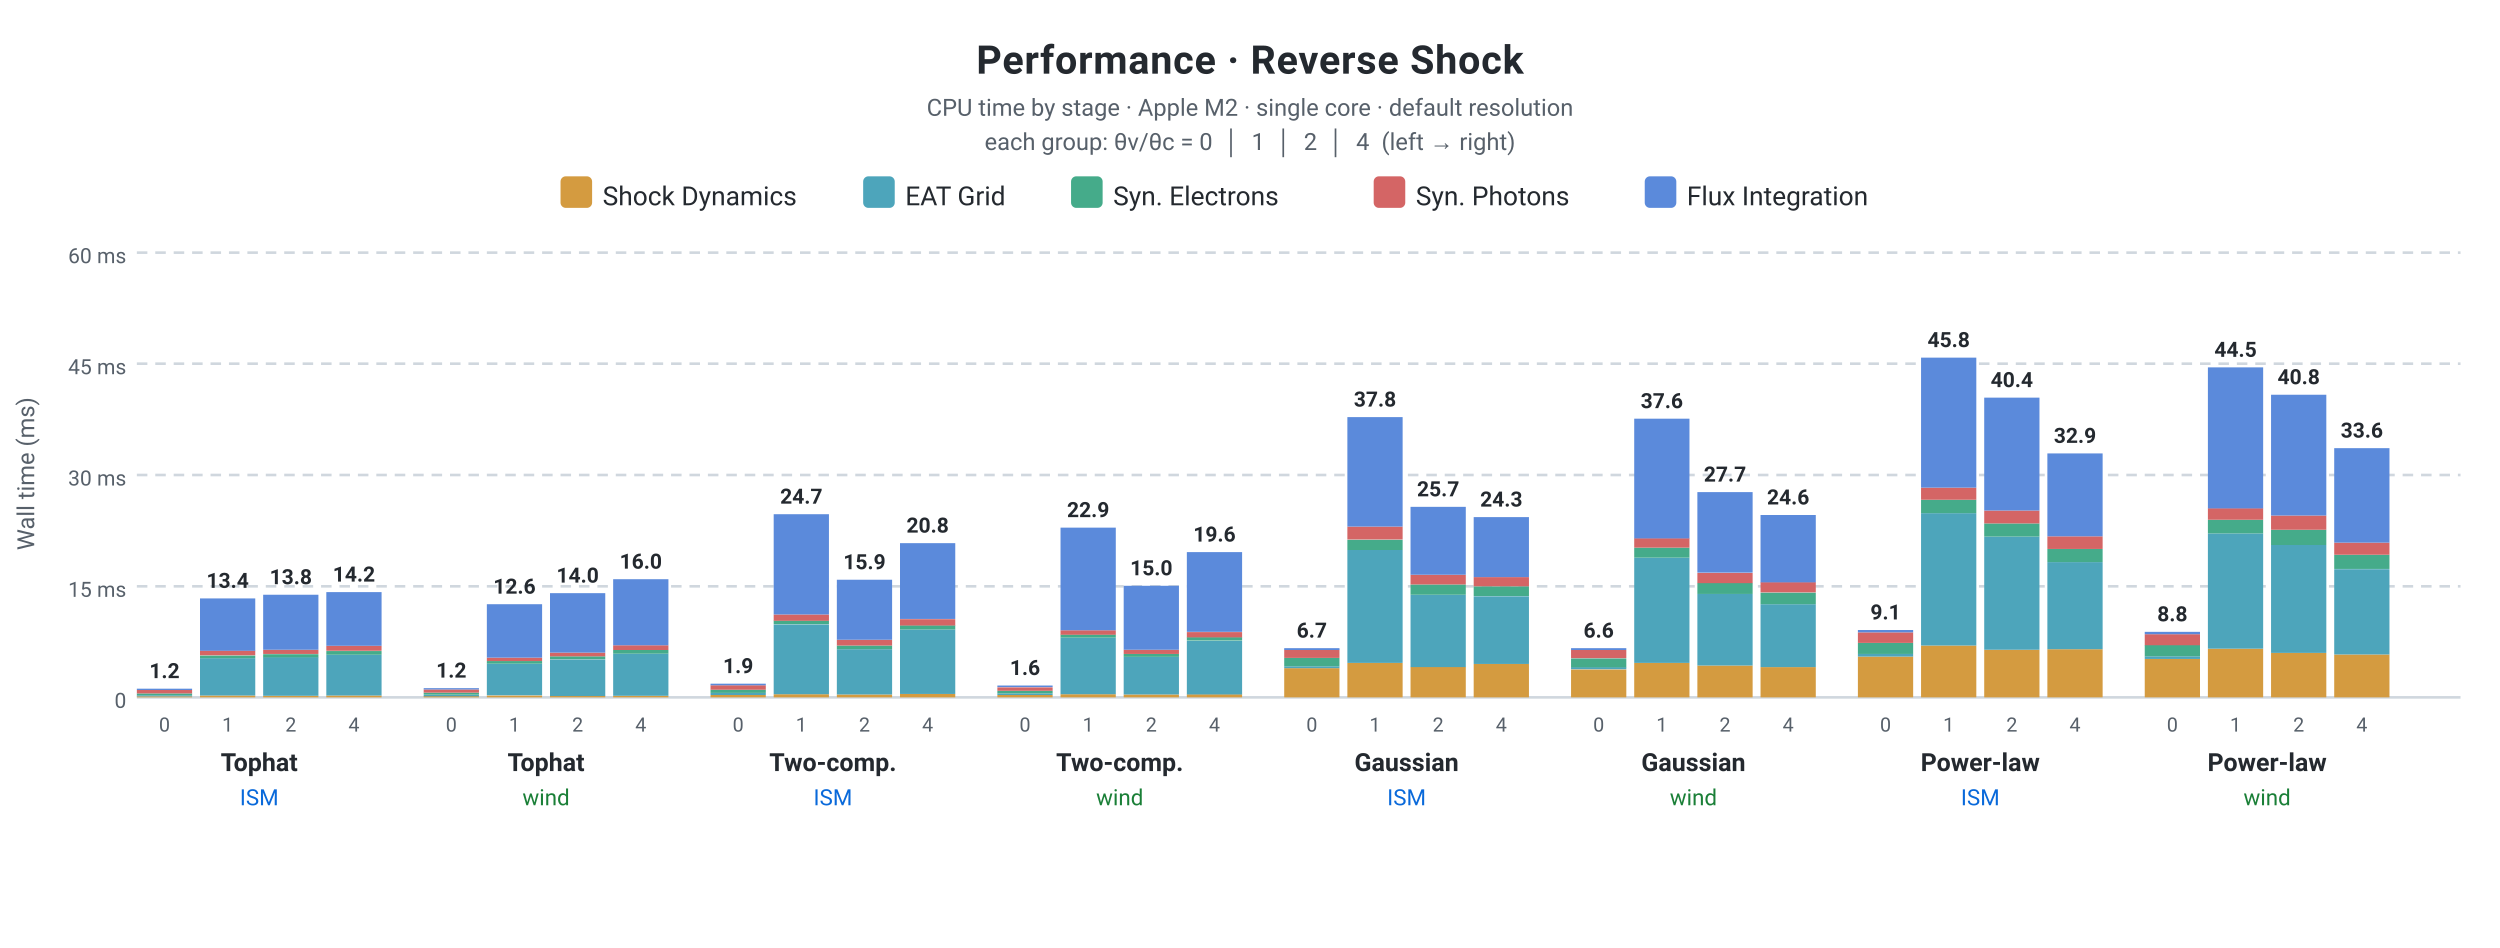
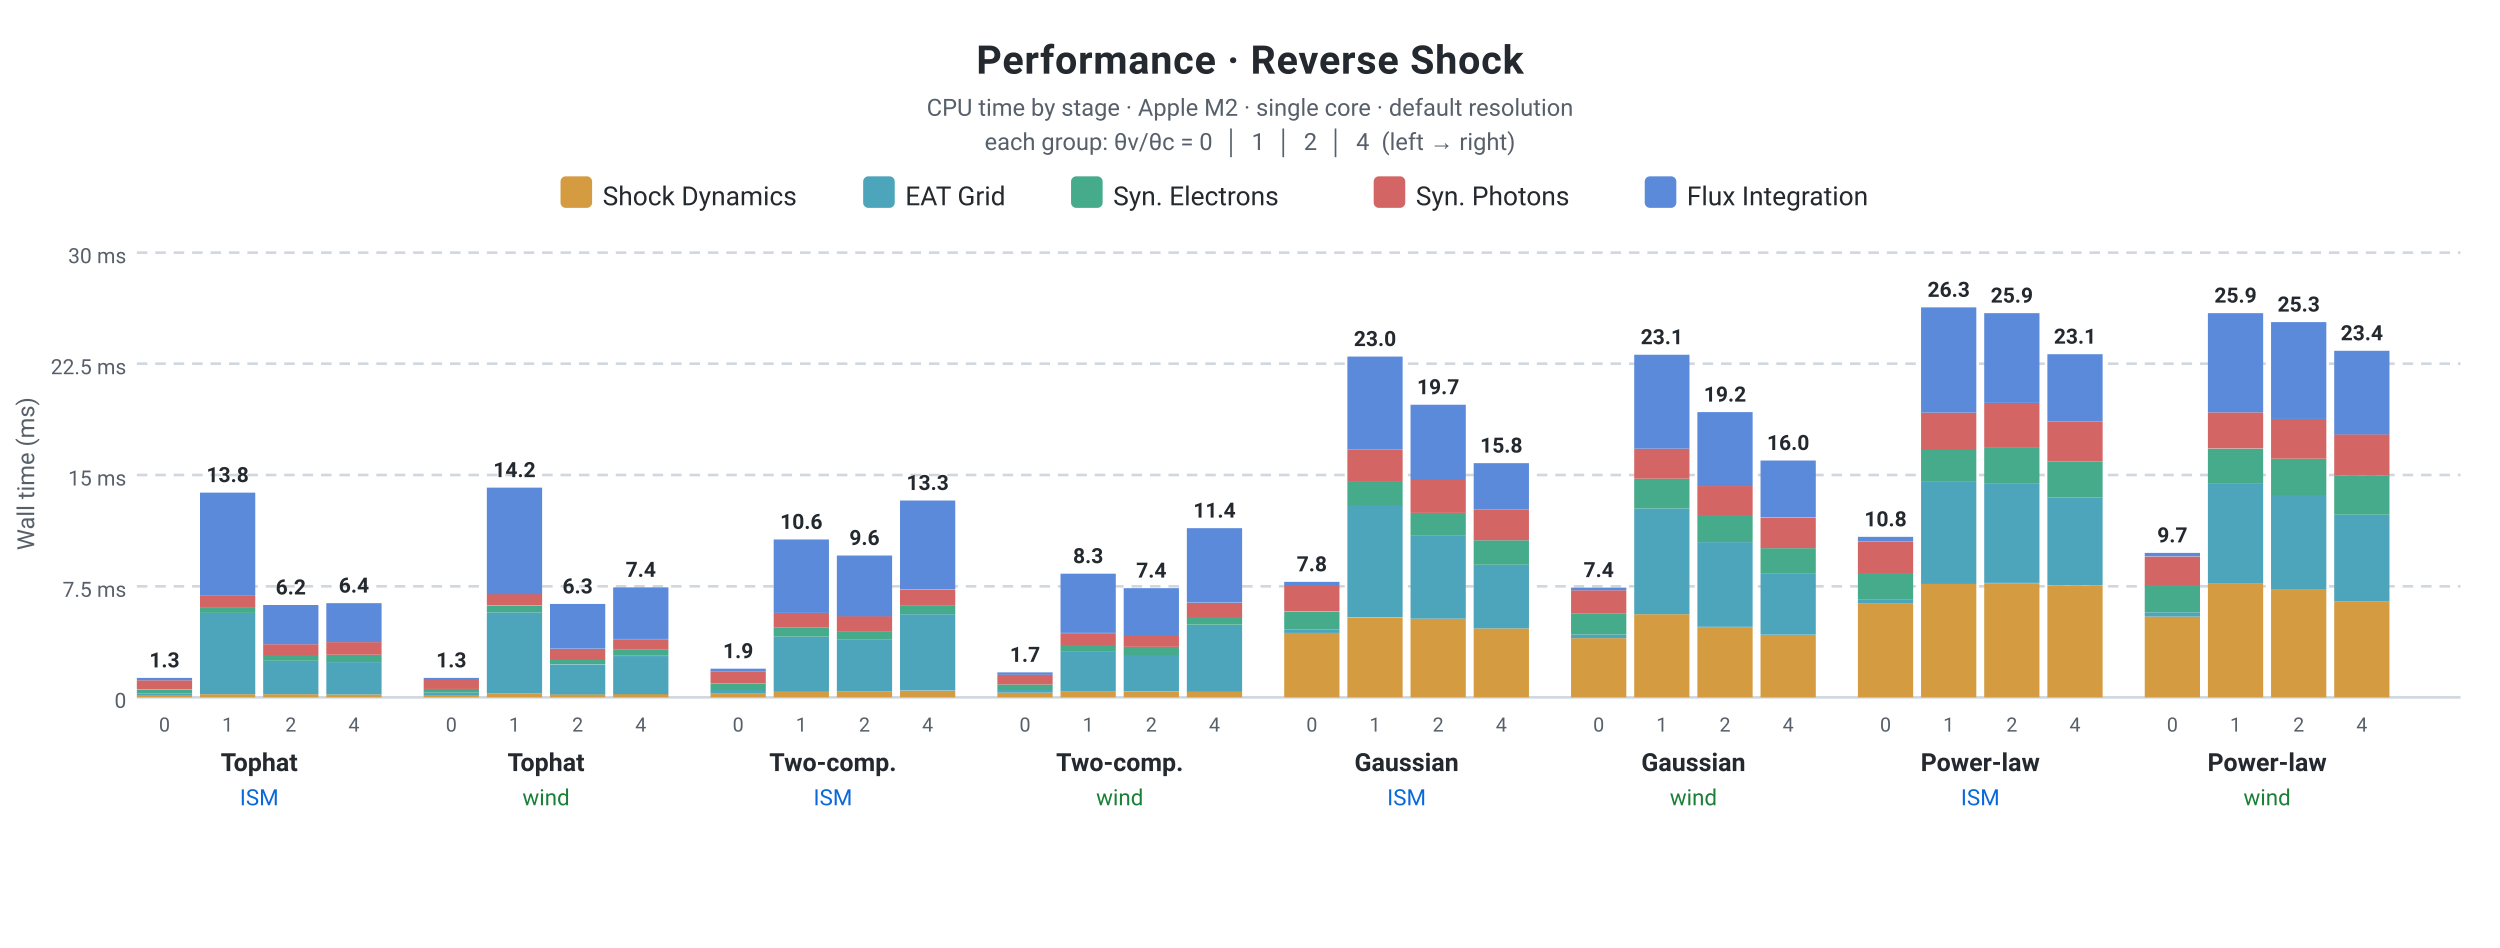
<svg xmlns="http://www.w3.org/2000/svg" viewBox="0 0 950 360" font-family="-apple-system, 'Segoe UI', Roboto, 'Helvetica Neue', Arial, sans-serif">
  <style>
    .cp { fill: #24292F; }
    .cs { fill: #57606A; }
    .cb { fill: #24292F; }
    .mi { fill: #0969DA; }
    .mw { fill: #1A7F37; }
    .gl { stroke: #D0D7DE; fill: none; }
  </style>
  <rect width="950" height="360" fill="transparent" rx="12" />
  <text x="475" y="28" text-anchor="middle" font-size="15" font-weight="700" class="cp" letter-spacing="0.3">Performance · Reverse Shock</text>
  <text x="475" y="44" text-anchor="middle" font-size="9" class="cs">CPU time by stage · Apple M2 · single core · default resolution</text>
  <text x="475" y="57" text-anchor="middle" font-size="9" class="cs">each group: θv/θc = 0 │ 1 │ 2 │ 4 (left → right)</text>
  <rect x="213" y="67" width="12" height="12" rx="2" fill="#D49B40" />
  <text x="229" y="78" font-size="10" class="cb">Shock Dynamics</text>
  <rect x="328" y="67" width="12" height="12" rx="2" fill="#4DA5BB" />
  <text x="344" y="78" font-size="10" class="cb">EAT Grid</text>
  <rect x="407" y="67" width="12" height="12" rx="2" fill="#45AB8A" />
  <text x="423" y="78" font-size="10" class="cb">Syn. Electrons</text>
  <rect x="522" y="67" width="12" height="12" rx="2" fill="#D46565" />
  <text x="538" y="78" font-size="10" class="cb">Syn. Photons</text>
  <rect x="625" y="67" width="12" height="12" rx="2" fill="#5B8ADB" />
  <text x="641" y="78" font-size="10" class="cb">Flux Integration</text>
  <line x1="52" y1="265" x2="935" y2="265" class="gl" stroke-width="1" />
  <line x1="52" y1="222.8" x2="935" y2="222.8" class="gl" stroke-width="1" stroke-dasharray="4,3" />
-   <text x="48" y="226.8" text-anchor="end" font-size="8" class="cs">15 ms</text>
+   <text x="48" y="226.8" text-anchor="end" font-size="8" class="cs">7.5 ms</text>
  <line x1="52" y1="180.5" x2="935" y2="180.5" class="gl" stroke-width="1" stroke-dasharray="4,3" />
-   <text x="48" y="184.5" text-anchor="end" font-size="8" class="cs">30 ms</text>
+   <text x="48" y="184.5" text-anchor="end" font-size="8" class="cs">15 ms</text>
  <line x1="52" y1="138.2" x2="935" y2="138.2" class="gl" stroke-width="1" stroke-dasharray="4,3" />
-   <text x="48" y="142.2" text-anchor="end" font-size="8" class="cs">45 ms</text>
+   <text x="48" y="142.2" text-anchor="end" font-size="8" class="cs">22.5 ms</text>
  <line x1="52" y1="96.0" x2="935" y2="96.0" class="gl" stroke-width="1" stroke-dasharray="4,3" />
-   <text x="48" y="100.0" text-anchor="end" font-size="8" class="cs">60 ms</text>
+   <text x="48" y="100.0" text-anchor="end" font-size="8" class="cs">30 ms</text>
  <text x="48" y="269" text-anchor="end" font-size="8" class="cs">0</text>
-   <rect x="52.0" y="264.6" width="21" height="0.4" fill="#D49B40" />
-   <rect x="52.0" y="264.2" width="21" height="0.4" fill="#4DA5BB" />
-   <rect x="52.0" y="263.5" width="21" height="0.7" fill="#45AB8A" />
-   <rect x="52.0" y="262.2" width="21" height="1.3" fill="#D46565" />
-   <rect x="52.0" y="261.7" width="21" height="0.5" fill="#5B8ADB" />
-   <text x="62.5" y="257.7" text-anchor="middle" font-size="8" font-weight="600" class="cb">1.2</text>
-   <rect x="76.0" y="264.3" width="21" height="0.7" fill="#D49B40" />
-   <rect x="76.0" y="250.1" width="21" height="14.2" fill="#4DA5BB" />
-   <rect x="76.0" y="249.1" width="21" height="1.0" fill="#45AB8A" />
-   <rect x="76.0" y="247.2" width="21" height="1.8" fill="#D46565" />
-   <rect x="76.0" y="227.4" width="21" height="19.9" fill="#5B8ADB" />
-   <text x="86.5" y="223.4" text-anchor="middle" font-size="8" font-weight="600" class="cb">13.4</text>
-   <rect x="100.0" y="264.4" width="21" height="0.6" fill="#D49B40" />
-   <rect x="100.0" y="249.7" width="21" height="14.7" fill="#4DA5BB" />
-   <rect x="100.0" y="248.6" width="21" height="1.2" fill="#45AB8A" />
-   <rect x="100.0" y="246.9" width="21" height="1.6" fill="#D46565" />
-   <rect x="100.0" y="226.0" width="21" height="20.9" fill="#5B8ADB" />
-   <text x="110.5" y="222.0" text-anchor="middle" font-size="8" font-weight="600" class="cb">13.8</text>
-   <rect x="124.0" y="264.3" width="21" height="0.7" fill="#D49B40" />
-   <rect x="124.0" y="248.8" width="21" height="15.5" fill="#4DA5BB" />
-   <rect x="124.0" y="247.4" width="21" height="1.4" fill="#45AB8A" />
-   <rect x="124.0" y="245.4" width="21" height="1.9" fill="#D46565" />
-   <rect x="124.0" y="225.0" width="21" height="20.4" fill="#5B8ADB" />
-   <text x="134.5" y="221.0" text-anchor="middle" font-size="8" font-weight="600" class="cb">14.2</text>
-   <rect x="161.0" y="264.5" width="21" height="0.5" fill="#D49B40" />
-   <rect x="161.0" y="264.1" width="21" height="0.5" fill="#4DA5BB" />
-   <rect x="161.0" y="263.2" width="21" height="0.8" fill="#45AB8A" />
-   <rect x="161.0" y="262.0" width="21" height="1.2" fill="#D46565" />
-   <rect x="161.0" y="261.5" width="21" height="0.5" fill="#5B8ADB" />
-   <text x="171.5" y="257.5" text-anchor="middle" font-size="8" font-weight="600" class="cb">1.2</text>
-   <rect x="185.0" y="264.3" width="21" height="0.7" fill="#D49B40" />
-   <rect x="185.0" y="252.2" width="21" height="12.0" fill="#4DA5BB" />
-   <rect x="185.0" y="251.2" width="21" height="1.0" fill="#45AB8A" />
-   <rect x="185.0" y="249.9" width="21" height="1.3" fill="#D46565" />
-   <rect x="185.0" y="229.6" width="21" height="20.3" fill="#5B8ADB" />
-   <text x="195.5" y="225.6" text-anchor="middle" font-size="8" font-weight="600" class="cb">12.6</text>
-   <rect x="209.0" y="264.4" width="21" height="0.6" fill="#D49B40" />
-   <rect x="209.0" y="250.6" width="21" height="13.9" fill="#4DA5BB" />
-   <rect x="209.0" y="249.4" width="21" height="1.1" fill="#45AB8A" />
-   <rect x="209.0" y="248.0" width="21" height="1.4" fill="#D46565" />
-   <rect x="209.0" y="225.4" width="21" height="22.6" fill="#5B8ADB" />
-   <text x="219.5" y="221.4" text-anchor="middle" font-size="8" font-weight="600" class="cb">14.0</text>
-   <rect x="233.0" y="264.4" width="21" height="0.6" fill="#D49B40" />
-   <rect x="233.0" y="248.4" width="21" height="16.0" fill="#4DA5BB" />
-   <rect x="233.0" y="247.0" width="21" height="1.4" fill="#45AB8A" />
-   <rect x="233.0" y="245.2" width="21" height="1.8" fill="#D46565" />
-   <rect x="233.0" y="220.1" width="21" height="25.1" fill="#5B8ADB" />
-   <text x="243.5" y="216.1" text-anchor="middle" font-size="8" font-weight="600" class="cb">16.0</text>
-   <rect x="270.0" y="264.1" width="21" height="0.9" fill="#D49B40" />
-   <rect x="270.0" y="263.3" width="21" height="0.8" fill="#4DA5BB" />
-   <rect x="270.0" y="262.1" width="21" height="1.2" fill="#45AB8A" />
-   <rect x="270.0" y="260.4" width="21" height="1.7" fill="#D46565" />
-   <rect x="270.0" y="259.8" width="21" height="0.6" fill="#5B8ADB" />
-   <text x="280.5" y="255.8" text-anchor="middle" font-size="8" font-weight="600" class="cb">1.9</text>
-   <rect x="294.0" y="263.8" width="21" height="1.2" fill="#D49B40" />
-   <rect x="294.0" y="237.3" width="21" height="26.5" fill="#4DA5BB" />
-   <rect x="294.0" y="235.8" width="21" height="1.4" fill="#45AB8A" />
-   <rect x="294.0" y="233.5" width="21" height="2.4" fill="#D46565" />
-   <rect x="294.0" y="195.4" width="21" height="38.1" fill="#5B8ADB" />
-   <text x="304.5" y="191.4" text-anchor="middle" font-size="8" font-weight="600" class="cb">24.7</text>
-   <rect x="318.0" y="263.9" width="21" height="1.1" fill="#D49B40" />
-   <rect x="318.0" y="246.7" width="21" height="17.2" fill="#4DA5BB" />
-   <rect x="318.0" y="245.3" width="21" height="1.4" fill="#45AB8A" />
-   <rect x="318.0" y="243.1" width="21" height="2.2" fill="#D46565" />
-   <rect x="318.0" y="220.3" width="21" height="22.8" fill="#5B8ADB" />
-   <text x="328.5" y="216.3" text-anchor="middle" font-size="8" font-weight="600" class="cb">15.9</text>
-   <rect x="342.0" y="263.7" width="21" height="1.3" fill="#D49B40" />
-   <rect x="342.0" y="239.2" width="21" height="24.5" fill="#4DA5BB" />
-   <rect x="342.0" y="237.6" width="21" height="1.6" fill="#45AB8A" />
-   <rect x="342.0" y="235.3" width="21" height="2.4" fill="#D46565" />
-   <rect x="342.0" y="206.4" width="21" height="28.8" fill="#5B8ADB" />
-   <text x="352.5" y="202.4" text-anchor="middle" font-size="8" font-weight="600" class="cb">20.8</text>
-   <rect x="379.0" y="264.1" width="21" height="0.9" fill="#D49B40" />
-   <rect x="379.0" y="263.5" width="21" height="0.6" fill="#4DA5BB" />
-   <rect x="379.0" y="262.5" width="21" height="1.0" fill="#45AB8A" />
-   <rect x="379.0" y="261.2" width="21" height="1.3" fill="#D46565" />
-   <rect x="379.0" y="260.5" width="21" height="0.6" fill="#5B8ADB" />
-   <text x="389.5" y="256.5" text-anchor="middle" font-size="8" font-weight="600" class="cb">1.6</text>
-   <rect x="403.0" y="263.8" width="21" height="1.2" fill="#D49B40" />
-   <rect x="403.0" y="242.3" width="21" height="21.5" fill="#4DA5BB" />
-   <rect x="403.0" y="241.1" width="21" height="1.2" fill="#45AB8A" />
-   <rect x="403.0" y="239.5" width="21" height="1.7" fill="#D46565" />
-   <rect x="403.0" y="200.5" width="21" height="39.0" fill="#5B8ADB" />
-   <text x="413.5" y="196.5" text-anchor="middle" font-size="8" font-weight="600" class="cb">22.9</text>
-   <rect x="427.0" y="263.9" width="21" height="1.1" fill="#D49B40" />
-   <rect x="427.0" y="249.6" width="21" height="14.3" fill="#4DA5BB" />
-   <rect x="427.0" y="248.5" width="21" height="1.1" fill="#45AB8A" />
-   <rect x="427.0" y="246.9" width="21" height="1.6" fill="#D46565" />
-   <rect x="427.0" y="222.6" width="21" height="24.3" fill="#5B8ADB" />
-   <text x="437.5" y="218.6" text-anchor="middle" font-size="8" font-weight="600" class="cb">15.0</text>
-   <rect x="451.0" y="263.8" width="21" height="1.2" fill="#D49B40" />
-   <rect x="451.0" y="243.5" width="21" height="20.4" fill="#4DA5BB" />
-   <rect x="451.0" y="242.1" width="21" height="1.3" fill="#45AB8A" />
-   <rect x="451.0" y="240.2" width="21" height="2.0" fill="#D46565" />
-   <rect x="451.0" y="209.8" width="21" height="30.3" fill="#5B8ADB" />
-   <text x="461.5" y="205.8" text-anchor="middle" font-size="8" font-weight="600" class="cb">19.6</text>
-   <rect x="488.0" y="253.9" width="21" height="11.1" fill="#D49B40" />
-   <rect x="488.0" y="253.2" width="21" height="0.7" fill="#4DA5BB" />
-   <rect x="488.0" y="250.0" width="21" height="3.2" fill="#45AB8A" />
-   <rect x="488.0" y="246.9" width="21" height="3.1" fill="#D46565" />
-   <rect x="488.0" y="246.3" width="21" height="0.7" fill="#5B8ADB" />
-   <text x="498.5" y="242.3" text-anchor="middle" font-size="8" font-weight="600" class="cb">6.7</text>
-   <rect x="512.0" y="251.9" width="21" height="13.1" fill="#D49B40" />
-   <rect x="512.0" y="209.0" width="21" height="42.9" fill="#4DA5BB" />
-   <rect x="512.0" y="205.1" width="21" height="3.9" fill="#45AB8A" />
-   <rect x="512.0" y="200.1" width="21" height="4.9" fill="#D46565" />
-   <rect x="512.0" y="158.5" width="21" height="41.6" fill="#5B8ADB" />
-   <text x="522.5" y="154.5" text-anchor="middle" font-size="8" font-weight="600" class="cb">37.8</text>
-   <rect x="536.0" y="253.4" width="21" height="11.6" fill="#D49B40" />
-   <rect x="536.0" y="226.0" width="21" height="27.5" fill="#4DA5BB" />
-   <rect x="536.0" y="222.1" width="21" height="3.9" fill="#45AB8A" />
-   <rect x="536.0" y="218.4" width="21" height="3.7" fill="#D46565" />
-   <rect x="536.0" y="192.6" width="21" height="25.8" fill="#5B8ADB" />
-   <text x="546.5" y="188.6" text-anchor="middle" font-size="8" font-weight="600" class="cb">25.7</text>
-   <rect x="560.0" y="252.3" width="21" height="12.7" fill="#D49B40" />
-   <rect x="560.0" y="226.6" width="21" height="25.7" fill="#4DA5BB" />
-   <rect x="560.0" y="222.8" width="21" height="3.7" fill="#45AB8A" />
-   <rect x="560.0" y="219.3" width="21" height="3.5" fill="#D46565" />
-   <rect x="560.0" y="196.5" width="21" height="22.8" fill="#5B8ADB" />
-   <text x="570.5" y="192.5" text-anchor="middle" font-size="8" font-weight="600" class="cb">24.3</text>
-   <rect x="597.0" y="254.4" width="21" height="10.6" fill="#D49B40" />
-   <rect x="597.0" y="253.5" width="21" height="0.8" fill="#4DA5BB" />
-   <rect x="597.0" y="250.2" width="21" height="3.4" fill="#45AB8A" />
-   <rect x="597.0" y="247.0" width="21" height="3.1" fill="#D46565" />
-   <rect x="597.0" y="246.3" width="21" height="0.7" fill="#5B8ADB" />
-   <text x="607.5" y="242.3" text-anchor="middle" font-size="8" font-weight="600" class="cb">6.6</text>
-   <rect x="621.0" y="251.9" width="21" height="13.1" fill="#D49B40" />
-   <rect x="621.0" y="211.9" width="21" height="40.0" fill="#4DA5BB" />
-   <rect x="621.0" y="208.1" width="21" height="3.8" fill="#45AB8A" />
-   <rect x="621.0" y="204.5" width="21" height="3.6" fill="#D46565" />
-   <rect x="621.0" y="159.1" width="21" height="45.5" fill="#5B8ADB" />
-   <text x="631.5" y="155.1" text-anchor="middle" font-size="8" font-weight="600" class="cb">37.6</text>
-   <rect x="645.0" y="252.9" width="21" height="12.1" fill="#D49B40" />
-   <rect x="645.0" y="225.7" width="21" height="27.2" fill="#4DA5BB" />
-   <rect x="645.0" y="221.5" width="21" height="4.2" fill="#45AB8A" />
-   <rect x="645.0" y="217.7" width="21" height="3.9" fill="#D46565" />
-   <rect x="645.0" y="187.0" width="21" height="30.6" fill="#5B8ADB" />
-   <text x="655.5" y="183.0" text-anchor="middle" font-size="8" font-weight="600" class="cb">27.7</text>
-   <rect x="669.0" y="253.5" width="21" height="11.5" fill="#D49B40" />
-   <rect x="669.0" y="229.6" width="21" height="23.9" fill="#4DA5BB" />
-   <rect x="669.0" y="225.2" width="21" height="4.4" fill="#45AB8A" />
-   <rect x="669.0" y="221.2" width="21" height="3.9" fill="#D46565" />
-   <rect x="669.0" y="195.7" width="21" height="25.6" fill="#5B8ADB" />
-   <text x="679.5" y="191.7" text-anchor="middle" font-size="8" font-weight="600" class="cb">24.6</text>
-   <rect x="706.0" y="249.5" width="21" height="15.5" fill="#D49B40" />
-   <rect x="706.0" y="248.5" width="21" height="1.0" fill="#4DA5BB" />
-   <rect x="706.0" y="244.3" width="21" height="4.2" fill="#45AB8A" />
-   <rect x="706.0" y="240.3" width="21" height="4.0" fill="#D46565" />
-   <rect x="706.0" y="239.4" width="21" height="0.9" fill="#5B8ADB" />
-   <text x="716.5" y="235.4" text-anchor="middle" font-size="8" font-weight="600" class="cb">9.1</text>
-   <rect x="730.0" y="245.3" width="21" height="19.7" fill="#D49B40" />
-   <rect x="730.0" y="195.0" width="21" height="50.3" fill="#4DA5BB" />
-   <rect x="730.0" y="189.9" width="21" height="5.1" fill="#45AB8A" />
-   <rect x="730.0" y="185.3" width="21" height="4.6" fill="#D46565" />
-   <rect x="730.0" y="135.9" width="21" height="49.4" fill="#5B8ADB" />
-   <text x="740.5" y="131.9" text-anchor="middle" font-size="8" font-weight="600" class="cb">45.8</text>
-   <rect x="754.0" y="246.9" width="21" height="18.1" fill="#D49B40" />
-   <rect x="754.0" y="203.9" width="21" height="43.0" fill="#4DA5BB" />
-   <rect x="754.0" y="198.9" width="21" height="5.0" fill="#45AB8A" />
-   <rect x="754.0" y="194.0" width="21" height="4.9" fill="#D46565" />
-   <rect x="754.0" y="151.1" width="21" height="42.9" fill="#5B8ADB" />
-   <text x="764.5" y="147.1" text-anchor="middle" font-size="8" font-weight="600" class="cb">40.4</text>
-   <rect x="778.0" y="246.7" width="21" height="18.3" fill="#D49B40" />
-   <rect x="778.0" y="213.6" width="21" height="33.1" fill="#4DA5BB" />
-   <rect x="778.0" y="208.6" width="21" height="5.0" fill="#45AB8A" />
-   <rect x="778.0" y="203.8" width="21" height="4.8" fill="#D46565" />
-   <rect x="778.0" y="172.3" width="21" height="31.5" fill="#5B8ADB" />
-   <text x="788.5" y="168.3" text-anchor="middle" font-size="8" font-weight="600" class="cb">32.9</text>
-   <rect x="815.0" y="250.4" width="21" height="14.6" fill="#D49B40" />
-   <rect x="815.0" y="249.4" width="21" height="1.0" fill="#4DA5BB" />
-   <rect x="815.0" y="245.1" width="21" height="4.3" fill="#45AB8A" />
-   <rect x="815.0" y="241.0" width="21" height="4.2" fill="#D46565" />
-   <rect x="815.0" y="240.1" width="21" height="0.9" fill="#5B8ADB" />
-   <text x="825.5" y="236.1" text-anchor="middle" font-size="8" font-weight="600" class="cb">8.8</text>
-   <rect x="839.0" y="246.5" width="21" height="18.5" fill="#D49B40" />
-   <rect x="839.0" y="202.7" width="21" height="43.8" fill="#4DA5BB" />
-   <rect x="839.0" y="197.5" width="21" height="5.2" fill="#45AB8A" />
-   <rect x="839.0" y="193.1" width="21" height="4.4" fill="#D46565" />
-   <rect x="839.0" y="139.6" width="21" height="53.6" fill="#5B8ADB" />
-   <text x="849.5" y="135.6" text-anchor="middle" font-size="8" font-weight="600" class="cb">44.5</text>
-   <rect x="863.0" y="248.1" width="21" height="16.9" fill="#D49B40" />
-   <rect x="863.0" y="207.1" width="21" height="41.0" fill="#4DA5BB" />
-   <rect x="863.0" y="201.3" width="21" height="5.8" fill="#45AB8A" />
-   <rect x="863.0" y="195.9" width="21" height="5.4" fill="#D46565" />
-   <rect x="863.0" y="150.0" width="21" height="45.9" fill="#5B8ADB" />
-   <text x="873.5" y="146.0" text-anchor="middle" font-size="8" font-weight="600" class="cb">40.8</text>
-   <rect x="887.0" y="248.7" width="21" height="16.3" fill="#D49B40" />
-   <rect x="887.0" y="216.3" width="21" height="32.4" fill="#4DA5BB" />
-   <rect x="887.0" y="210.8" width="21" height="5.4" fill="#45AB8A" />
-   <rect x="887.0" y="206.2" width="21" height="4.6" fill="#D46565" />
-   <rect x="887.0" y="170.3" width="21" height="35.9" fill="#5B8ADB" />
-   <text x="897.5" y="166.3" text-anchor="middle" font-size="8" font-weight="600" class="cb">33.6</text>
+   <rect x="52.0" y="264.1" width="21" height="0.9" fill="#D49B40" />
+   <rect x="52.0" y="263.5" width="21" height="0.6" fill="#4DA5BB" />
+   <rect x="52.0" y="262.1" width="21" height="1.4" fill="#45AB8A" />
+   <rect x="52.0" y="258.5" width="21" height="3.5" fill="#D46565" />
+   <rect x="52.0" y="257.6" width="21" height="0.9" fill="#5B8ADB" />
+   <text x="62.5" y="253.6" text-anchor="middle" font-size="8" font-weight="600" class="cb">1.3</text>
+   <rect x="76.0" y="263.8" width="21" height="1.2" fill="#D49B40" />
+   <rect x="76.0" y="232.9" width="21" height="30.9" fill="#4DA5BB" />
+   <rect x="76.0" y="230.7" width="21" height="2.2" fill="#45AB8A" />
+   <rect x="76.0" y="226.4" width="21" height="4.3" fill="#D46565" />
+   <rect x="76.0" y="187.2" width="21" height="39.2" fill="#5B8ADB" />
+   <text x="86.5" y="183.2" text-anchor="middle" font-size="8" font-weight="600" class="cb">13.8</text>
+   <rect x="100.0" y="263.8" width="21" height="1.2" fill="#D49B40" />
+   <rect x="100.0" y="251.1" width="21" height="12.7" fill="#4DA5BB" />
+   <rect x="100.0" y="248.9" width="21" height="2.2" fill="#45AB8A" />
+   <rect x="100.0" y="244.8" width="21" height="4.1" fill="#D46565" />
+   <rect x="100.0" y="229.9" width="21" height="14.9" fill="#5B8ADB" />
+   <text x="110.5" y="225.9" text-anchor="middle" font-size="8" font-weight="600" class="cb">6.2</text>
+   <rect x="124.0" y="263.9" width="21" height="1.1" fill="#D49B40" />
+   <rect x="124.0" y="251.6" width="21" height="12.3" fill="#4DA5BB" />
+   <rect x="124.0" y="248.8" width="21" height="2.8" fill="#45AB8A" />
+   <rect x="124.0" y="244.0" width="21" height="4.8" fill="#D46565" />
+   <rect x="124.0" y="229.2" width="21" height="14.8" fill="#5B8ADB" />
+   <text x="134.5" y="225.2" text-anchor="middle" font-size="8" font-weight="600" class="cb">6.4</text>
+   <rect x="161.0" y="264.1" width="21" height="0.9" fill="#D49B40" />
+   <rect x="161.0" y="263.2" width="21" height="0.9" fill="#4DA5BB" />
+   <rect x="161.0" y="261.8" width="21" height="1.4" fill="#45AB8A" />
+   <rect x="161.0" y="258.4" width="21" height="3.4" fill="#D46565" />
+   <rect x="161.0" y="257.6" width="21" height="0.8" fill="#5B8ADB" />
+   <text x="171.5" y="253.6" text-anchor="middle" font-size="8" font-weight="600" class="cb">1.3</text>
+   <rect x="185.0" y="263.5" width="21" height="1.5" fill="#D49B40" />
+   <rect x="185.0" y="232.7" width="21" height="30.8" fill="#4DA5BB" />
+   <rect x="185.0" y="230.2" width="21" height="2.5" fill="#45AB8A" />
+   <rect x="185.0" y="225.7" width="21" height="4.4" fill="#D46565" />
+   <rect x="185.0" y="185.3" width="21" height="40.5" fill="#5B8ADB" />
+   <text x="195.5" y="181.3" text-anchor="middle" font-size="8" font-weight="600" class="cb">14.2</text>
+   <rect x="209.0" y="263.8" width="21" height="1.2" fill="#D49B40" />
+   <rect x="209.0" y="252.5" width="21" height="11.4" fill="#4DA5BB" />
+   <rect x="209.0" y="250.4" width="21" height="2.0" fill="#45AB8A" />
+   <rect x="209.0" y="246.6" width="21" height="3.9" fill="#D46565" />
+   <rect x="209.0" y="229.5" width="21" height="17.0" fill="#5B8ADB" />
+   <text x="219.5" y="225.5" text-anchor="middle" font-size="8" font-weight="600" class="cb">6.3</text>
+   <rect x="233.0" y="263.7" width="21" height="1.3" fill="#D49B40" />
+   <rect x="233.0" y="249.3" width="21" height="14.5" fill="#4DA5BB" />
+   <rect x="233.0" y="246.9" width="21" height="2.3" fill="#45AB8A" />
+   <rect x="233.0" y="242.9" width="21" height="4.0" fill="#D46565" />
+   <rect x="233.0" y="223.2" width="21" height="19.6" fill="#5B8ADB" />
+   <text x="243.5" y="219.2" text-anchor="middle" font-size="8" font-weight="600" class="cb">7.4</text>
+   <rect x="270.0" y="263.4" width="21" height="1.6" fill="#D49B40" />
+   <rect x="270.0" y="262.2" width="21" height="1.2" fill="#4DA5BB" />
+   <rect x="270.0" y="259.9" width="21" height="2.4" fill="#45AB8A" />
+   <rect x="270.0" y="255.1" width="21" height="4.7" fill="#D46565" />
+   <rect x="270.0" y="254.1" width="21" height="1.0" fill="#5B8ADB" />
+   <text x="280.5" y="250.1" text-anchor="middle" font-size="8" font-weight="600" class="cb">1.9</text>
+   <rect x="294.0" y="262.9" width="21" height="2.1" fill="#D49B40" />
+   <rect x="294.0" y="241.9" width="21" height="21.0" fill="#4DA5BB" />
+   <rect x="294.0" y="238.5" width="21" height="3.4" fill="#45AB8A" />
+   <rect x="294.0" y="232.9" width="21" height="5.6" fill="#D46565" />
+   <rect x="294.0" y="205.0" width="21" height="27.9" fill="#5B8ADB" />
+   <text x="304.5" y="201.0" text-anchor="middle" font-size="8" font-weight="600" class="cb">10.6</text>
+   <rect x="318.0" y="262.7" width="21" height="2.3" fill="#D49B40" />
+   <rect x="318.0" y="243.1" width="21" height="19.6" fill="#4DA5BB" />
+   <rect x="318.0" y="240.1" width="21" height="3.0" fill="#45AB8A" />
+   <rect x="318.0" y="234.1" width="21" height="6.0" fill="#D46565" />
+   <rect x="318.0" y="211.1" width="21" height="23.1" fill="#5B8ADB" />
+   <text x="328.5" y="207.1" text-anchor="middle" font-size="8" font-weight="600" class="cb">9.6</text>
+   <rect x="342.0" y="262.5" width="21" height="2.5" fill="#D49B40" />
+   <rect x="342.0" y="233.4" width="21" height="29.0" fill="#4DA5BB" />
+   <rect x="342.0" y="230.2" width="21" height="3.2" fill="#45AB8A" />
+   <rect x="342.0" y="224.0" width="21" height="6.2" fill="#D46565" />
+   <rect x="342.0" y="190.2" width="21" height="33.7" fill="#5B8ADB" />
+   <text x="352.5" y="186.2" text-anchor="middle" font-size="8" font-weight="600" class="cb">13.3</text>
+   <rect x="379.0" y="263.2" width="21" height="1.8" fill="#D49B40" />
+   <rect x="379.0" y="262.2" width="21" height="1.0" fill="#4DA5BB" />
+   <rect x="379.0" y="260.1" width="21" height="2.1" fill="#45AB8A" />
+   <rect x="379.0" y="256.3" width="21" height="3.8" fill="#D46565" />
+   <rect x="379.0" y="255.5" width="21" height="0.9" fill="#5B8ADB" />
+   <text x="389.5" y="251.5" text-anchor="middle" font-size="8" font-weight="600" class="cb">1.7</text>
+   <rect x="403.0" y="262.8" width="21" height="2.2" fill="#D49B40" />
+   <rect x="403.0" y="247.7" width="21" height="15.1" fill="#4DA5BB" />
+   <rect x="403.0" y="245.1" width="21" height="2.6" fill="#45AB8A" />
+   <rect x="403.0" y="240.6" width="21" height="4.5" fill="#D46565" />
+   <rect x="403.0" y="218.0" width="21" height="22.5" fill="#5B8ADB" />
+   <text x="413.5" y="214.0" text-anchor="middle" font-size="8" font-weight="600" class="cb">8.3</text>
+   <rect x="427.0" y="262.9" width="21" height="2.1" fill="#D49B40" />
+   <rect x="427.0" y="248.8" width="21" height="14.0" fill="#4DA5BB" />
+   <rect x="427.0" y="245.8" width="21" height="3.1" fill="#45AB8A" />
+   <rect x="427.0" y="241.3" width="21" height="4.5" fill="#D46565" />
+   <rect x="427.0" y="223.5" width="21" height="17.8" fill="#5B8ADB" />
+   <text x="437.5" y="219.5" text-anchor="middle" font-size="8" font-weight="600" class="cb">7.4</text>
+   <rect x="451.0" y="262.8" width="21" height="2.2" fill="#D49B40" />
+   <rect x="451.0" y="237.5" width="21" height="25.4" fill="#4DA5BB" />
+   <rect x="451.0" y="234.4" width="21" height="3.0" fill="#45AB8A" />
+   <rect x="451.0" y="229.1" width="21" height="5.4" fill="#D46565" />
+   <rect x="451.0" y="200.7" width="21" height="28.3" fill="#5B8ADB" />
+   <text x="461.5" y="196.7" text-anchor="middle" font-size="8" font-weight="600" class="cb">11.4</text>
+   <rect x="488.0" y="240.4" width="21" height="24.6" fill="#D49B40" />
+   <rect x="488.0" y="239.2" width="21" height="1.3" fill="#4DA5BB" />
+   <rect x="488.0" y="232.4" width="21" height="6.8" fill="#45AB8A" />
+   <rect x="488.0" y="222.3" width="21" height="10.0" fill="#D46565" />
+   <rect x="488.0" y="221.1" width="21" height="1.2" fill="#5B8ADB" />
+   <text x="498.5" y="217.1" text-anchor="middle" font-size="8" font-weight="600" class="cb">7.8</text>
+   <rect x="512.0" y="234.7" width="21" height="30.3" fill="#D49B40" />
+   <rect x="512.0" y="191.9" width="21" height="42.7" fill="#4DA5BB" />
+   <rect x="512.0" y="182.8" width="21" height="9.2" fill="#45AB8A" />
+   <rect x="512.0" y="170.8" width="21" height="12.0" fill="#D46565" />
+   <rect x="512.0" y="135.5" width="21" height="35.3" fill="#5B8ADB" />
+   <text x="522.5" y="131.5" text-anchor="middle" font-size="8" font-weight="600" class="cb">23.0</text>
+   <rect x="536.0" y="235.1" width="21" height="29.9" fill="#D49B40" />
+   <rect x="536.0" y="203.6" width="21" height="31.5" fill="#4DA5BB" />
+   <rect x="536.0" y="194.9" width="21" height="8.7" fill="#45AB8A" />
+   <rect x="536.0" y="182.4" width="21" height="12.5" fill="#D46565" />
+   <rect x="536.0" y="153.8" width="21" height="28.6" fill="#5B8ADB" />
+   <text x="546.5" y="149.8" text-anchor="middle" font-size="8" font-weight="600" class="cb">19.7</text>
+   <rect x="560.0" y="238.8" width="21" height="26.2" fill="#D49B40" />
+   <rect x="560.0" y="214.6" width="21" height="24.2" fill="#4DA5BB" />
+   <rect x="560.0" y="205.3" width="21" height="9.3" fill="#45AB8A" />
+   <rect x="560.0" y="193.6" width="21" height="11.7" fill="#D46565" />
+   <rect x="560.0" y="176.0" width="21" height="17.6" fill="#5B8ADB" />
+   <text x="570.5" y="172.0" text-anchor="middle" font-size="8" font-weight="600" class="cb">15.8</text>
+   <rect x="597.0" y="242.5" width="21" height="22.5" fill="#D49B40" />
+   <rect x="597.0" y="241.1" width="21" height="1.4" fill="#4DA5BB" />
+   <rect x="597.0" y="233.2" width="21" height="7.9" fill="#45AB8A" />
+   <rect x="597.0" y="224.3" width="21" height="8.9" fill="#D46565" />
+   <rect x="597.0" y="223.3" width="21" height="1.0" fill="#5B8ADB" />
+   <text x="607.5" y="219.3" text-anchor="middle" font-size="8" font-weight="600" class="cb">7.4</text>
+   <rect x="621.0" y="233.4" width="21" height="31.6" fill="#D49B40" />
+   <rect x="621.0" y="193.2" width="21" height="40.2" fill="#4DA5BB" />
+   <rect x="621.0" y="181.9" width="21" height="11.3" fill="#45AB8A" />
+   <rect x="621.0" y="170.5" width="21" height="11.4" fill="#D46565" />
+   <rect x="621.0" y="134.8" width="21" height="35.7" fill="#5B8ADB" />
+   <text x="631.5" y="130.8" text-anchor="middle" font-size="8" font-weight="600" class="cb">23.1</text>
+   <rect x="645.0" y="238.3" width="21" height="26.7" fill="#D49B40" />
+   <rect x="645.0" y="206.0" width="21" height="32.2" fill="#4DA5BB" />
+   <rect x="645.0" y="195.7" width="21" height="10.3" fill="#45AB8A" />
+   <rect x="645.0" y="184.7" width="21" height="11.0" fill="#D46565" />
+   <rect x="645.0" y="156.6" width="21" height="28.1" fill="#5B8ADB" />
+   <text x="655.5" y="152.6" text-anchor="middle" font-size="8" font-weight="600" class="cb">19.2</text>
+   <rect x="669.0" y="241.3" width="21" height="23.7" fill="#D49B40" />
+   <rect x="669.0" y="217.8" width="21" height="23.4" fill="#4DA5BB" />
+   <rect x="669.0" y="208.3" width="21" height="9.5" fill="#45AB8A" />
+   <rect x="669.0" y="196.7" width="21" height="11.6" fill="#D46565" />
+   <rect x="669.0" y="175.0" width="21" height="21.6" fill="#5B8ADB" />
+   <text x="679.5" y="171.0" text-anchor="middle" font-size="8" font-weight="600" class="cb">16.0</text>
+   <rect x="706.0" y="229.2" width="21" height="35.8" fill="#D49B40" />
+   <rect x="706.0" y="227.7" width="21" height="1.5" fill="#4DA5BB" />
+   <rect x="706.0" y="218.0" width="21" height="9.7" fill="#45AB8A" />
+   <rect x="706.0" y="205.7" width="21" height="12.4" fill="#D46565" />
+   <rect x="706.0" y="204.0" width="21" height="1.6" fill="#5B8ADB" />
+   <text x="716.5" y="200.0" text-anchor="middle" font-size="8" font-weight="600" class="cb">10.8</text>
+   <rect x="730.0" y="221.9" width="21" height="43.1" fill="#D49B40" />
+   <rect x="730.0" y="183.1" width="21" height="38.8" fill="#4DA5BB" />
+   <rect x="730.0" y="171.0" width="21" height="12.1" fill="#45AB8A" />
+   <rect x="730.0" y="156.8" width="21" height="14.2" fill="#D46565" />
+   <rect x="730.0" y="116.8" width="21" height="40.0" fill="#5B8ADB" />
+   <text x="740.5" y="112.8" text-anchor="middle" font-size="8" font-weight="600" class="cb">26.3</text>
+   <rect x="754.0" y="221.6" width="21" height="43.4" fill="#D49B40" />
+   <rect x="754.0" y="183.6" width="21" height="37.9" fill="#4DA5BB" />
+   <rect x="754.0" y="169.9" width="21" height="13.7" fill="#45AB8A" />
+   <rect x="754.0" y="153.1" width="21" height="16.8" fill="#D46565" />
+   <rect x="754.0" y="119.0" width="21" height="34.1" fill="#5B8ADB" />
+   <text x="764.5" y="115.0" text-anchor="middle" font-size="8" font-weight="600" class="cb">25.9</text>
+   <rect x="778.0" y="222.4" width="21" height="42.6" fill="#D49B40" />
+   <rect x="778.0" y="189.1" width="21" height="33.2" fill="#4DA5BB" />
+   <rect x="778.0" y="175.4" width="21" height="13.7" fill="#45AB8A" />
+   <rect x="778.0" y="160.2" width="21" height="15.2" fill="#D46565" />
+   <rect x="778.0" y="134.6" width="21" height="25.6" fill="#5B8ADB" />
+   <text x="788.5" y="130.6" text-anchor="middle" font-size="8" font-weight="600" class="cb">23.1</text>
+   <rect x="815.0" y="234.3" width="21" height="30.7" fill="#D49B40" />
+   <rect x="815.0" y="232.7" width="21" height="1.6" fill="#4DA5BB" />
+   <rect x="815.0" y="222.3" width="21" height="10.4" fill="#45AB8A" />
+   <rect x="815.0" y="211.5" width="21" height="10.8" fill="#D46565" />
+   <rect x="815.0" y="210.1" width="21" height="1.3" fill="#5B8ADB" />
+   <text x="825.5" y="206.1" text-anchor="middle" font-size="8" font-weight="600" class="cb">9.7</text>
+   <rect x="839.0" y="221.8" width="21" height="43.2" fill="#D49B40" />
+   <rect x="839.0" y="183.7" width="21" height="38.1" fill="#4DA5BB" />
+   <rect x="839.0" y="170.5" width="21" height="13.3" fill="#45AB8A" />
+   <rect x="839.0" y="156.7" width="21" height="13.7" fill="#D46565" />
+   <rect x="839.0" y="119.0" width="21" height="37.7" fill="#5B8ADB" />
+   <text x="849.5" y="115.0" text-anchor="middle" font-size="8" font-weight="600" class="cb">25.9</text>
+   <rect x="863.0" y="224.1" width="21" height="40.9" fill="#D49B40" />
+   <rect x="863.0" y="188.1" width="21" height="36.0" fill="#4DA5BB" />
+   <rect x="863.0" y="174.3" width="21" height="13.8" fill="#45AB8A" />
+   <rect x="863.0" y="159.2" width="21" height="15.1" fill="#D46565" />
+   <rect x="863.0" y="122.4" width="21" height="36.8" fill="#5B8ADB" />
+   <text x="873.5" y="118.4" text-anchor="middle" font-size="8" font-weight="600" class="cb">25.3</text>
+   <rect x="887.0" y="228.6" width="21" height="36.4" fill="#D49B40" />
+   <rect x="887.0" y="195.6" width="21" height="33.0" fill="#4DA5BB" />
+   <rect x="887.0" y="180.6" width="21" height="15.0" fill="#45AB8A" />
+   <rect x="887.0" y="165.0" width="21" height="15.6" fill="#D46565" />
+   <rect x="887.0" y="133.3" width="21" height="31.8" fill="#5B8ADB" />
+   <text x="897.5" y="129.3" text-anchor="middle" font-size="8" font-weight="600" class="cb">23.4</text>
  <text x="62.5" y="278" text-anchor="middle" font-size="7.5" class="cs">0</text>
  <text x="86.5" y="278" text-anchor="middle" font-size="7.5" class="cs">1</text>
  <text x="110.5" y="278" text-anchor="middle" font-size="7.5" class="cs">2</text>
  <text x="134.5" y="278" text-anchor="middle" font-size="7.5" class="cs">4</text>
  <text x="171.5" y="278" text-anchor="middle" font-size="7.5" class="cs">0</text>
  <text x="195.5" y="278" text-anchor="middle" font-size="7.5" class="cs">1</text>
  <text x="219.5" y="278" text-anchor="middle" font-size="7.5" class="cs">2</text>
  <text x="243.5" y="278" text-anchor="middle" font-size="7.5" class="cs">4</text>
  <text x="280.5" y="278" text-anchor="middle" font-size="7.5" class="cs">0</text>
  <text x="304.5" y="278" text-anchor="middle" font-size="7.5" class="cs">1</text>
  <text x="328.5" y="278" text-anchor="middle" font-size="7.5" class="cs">2</text>
  <text x="352.5" y="278" text-anchor="middle" font-size="7.5" class="cs">4</text>
  <text x="389.5" y="278" text-anchor="middle" font-size="7.5" class="cs">0</text>
  <text x="413.5" y="278" text-anchor="middle" font-size="7.5" class="cs">1</text>
  <text x="437.5" y="278" text-anchor="middle" font-size="7.5" class="cs">2</text>
  <text x="461.5" y="278" text-anchor="middle" font-size="7.5" class="cs">4</text>
  <text x="498.5" y="278" text-anchor="middle" font-size="7.5" class="cs">0</text>
  <text x="522.5" y="278" text-anchor="middle" font-size="7.5" class="cs">1</text>
  <text x="546.5" y="278" text-anchor="middle" font-size="7.5" class="cs">2</text>
  <text x="570.5" y="278" text-anchor="middle" font-size="7.5" class="cs">4</text>
  <text x="607.5" y="278" text-anchor="middle" font-size="7.5" class="cs">0</text>
  <text x="631.5" y="278" text-anchor="middle" font-size="7.5" class="cs">1</text>
  <text x="655.5" y="278" text-anchor="middle" font-size="7.5" class="cs">2</text>
  <text x="679.5" y="278" text-anchor="middle" font-size="7.5" class="cs">4</text>
  <text x="716.5" y="278" text-anchor="middle" font-size="7.5" class="cs">0</text>
  <text x="740.5" y="278" text-anchor="middle" font-size="7.5" class="cs">1</text>
  <text x="764.5" y="278" text-anchor="middle" font-size="7.5" class="cs">2</text>
  <text x="788.5" y="278" text-anchor="middle" font-size="7.5" class="cs">4</text>
  <text x="825.5" y="278" text-anchor="middle" font-size="7.5" class="cs">0</text>
  <text x="849.5" y="278" text-anchor="middle" font-size="7.5" class="cs">1</text>
  <text x="873.5" y="278" text-anchor="middle" font-size="7.5" class="cs">2</text>
  <text x="897.5" y="278" text-anchor="middle" font-size="7.5" class="cs">4</text>
  <text x="98.5" y="293" text-anchor="middle" font-size="9.5" font-weight="700" class="cp">Tophat</text>
  <text x="98.5" y="306" text-anchor="middle" font-size="8.5" class="mi">ISM</text>
  <text x="207.5" y="293" text-anchor="middle" font-size="9.5" font-weight="700" class="cp">Tophat</text>
  <text x="207.5" y="306" text-anchor="middle" font-size="8.5" class="mw">wind</text>
  <text x="316.5" y="293" text-anchor="middle" font-size="9.5" font-weight="700" class="cp">Two-comp.</text>
  <text x="316.5" y="306" text-anchor="middle" font-size="8.5" class="mi">ISM</text>
  <text x="425.5" y="293" text-anchor="middle" font-size="9.5" font-weight="700" class="cp">Two-comp.</text>
  <text x="425.5" y="306" text-anchor="middle" font-size="8.5" class="mw">wind</text>
  <text x="534.5" y="293" text-anchor="middle" font-size="9.5" font-weight="700" class="cp">Gaussian</text>
  <text x="534.5" y="306" text-anchor="middle" font-size="8.5" class="mi">ISM</text>
  <text x="643.5" y="293" text-anchor="middle" font-size="9.5" font-weight="700" class="cp">Gaussian</text>
  <text x="643.5" y="306" text-anchor="middle" font-size="8.5" class="mw">wind</text>
  <text x="752.5" y="293" text-anchor="middle" font-size="9.5" font-weight="700" class="cp">Power-law</text>
  <text x="752.5" y="306" text-anchor="middle" font-size="8.5" class="mi">ISM</text>
  <text x="861.5" y="293" text-anchor="middle" font-size="9.5" font-weight="700" class="cp">Power-law</text>
  <text x="861.5" y="306" text-anchor="middle" font-size="8.5" class="mw">wind</text>
  <text x="13" y="180" text-anchor="middle" font-size="9" class="cs" transform="rotate(-90, 13, 180)">Wall time (ms)</text>
</svg>
